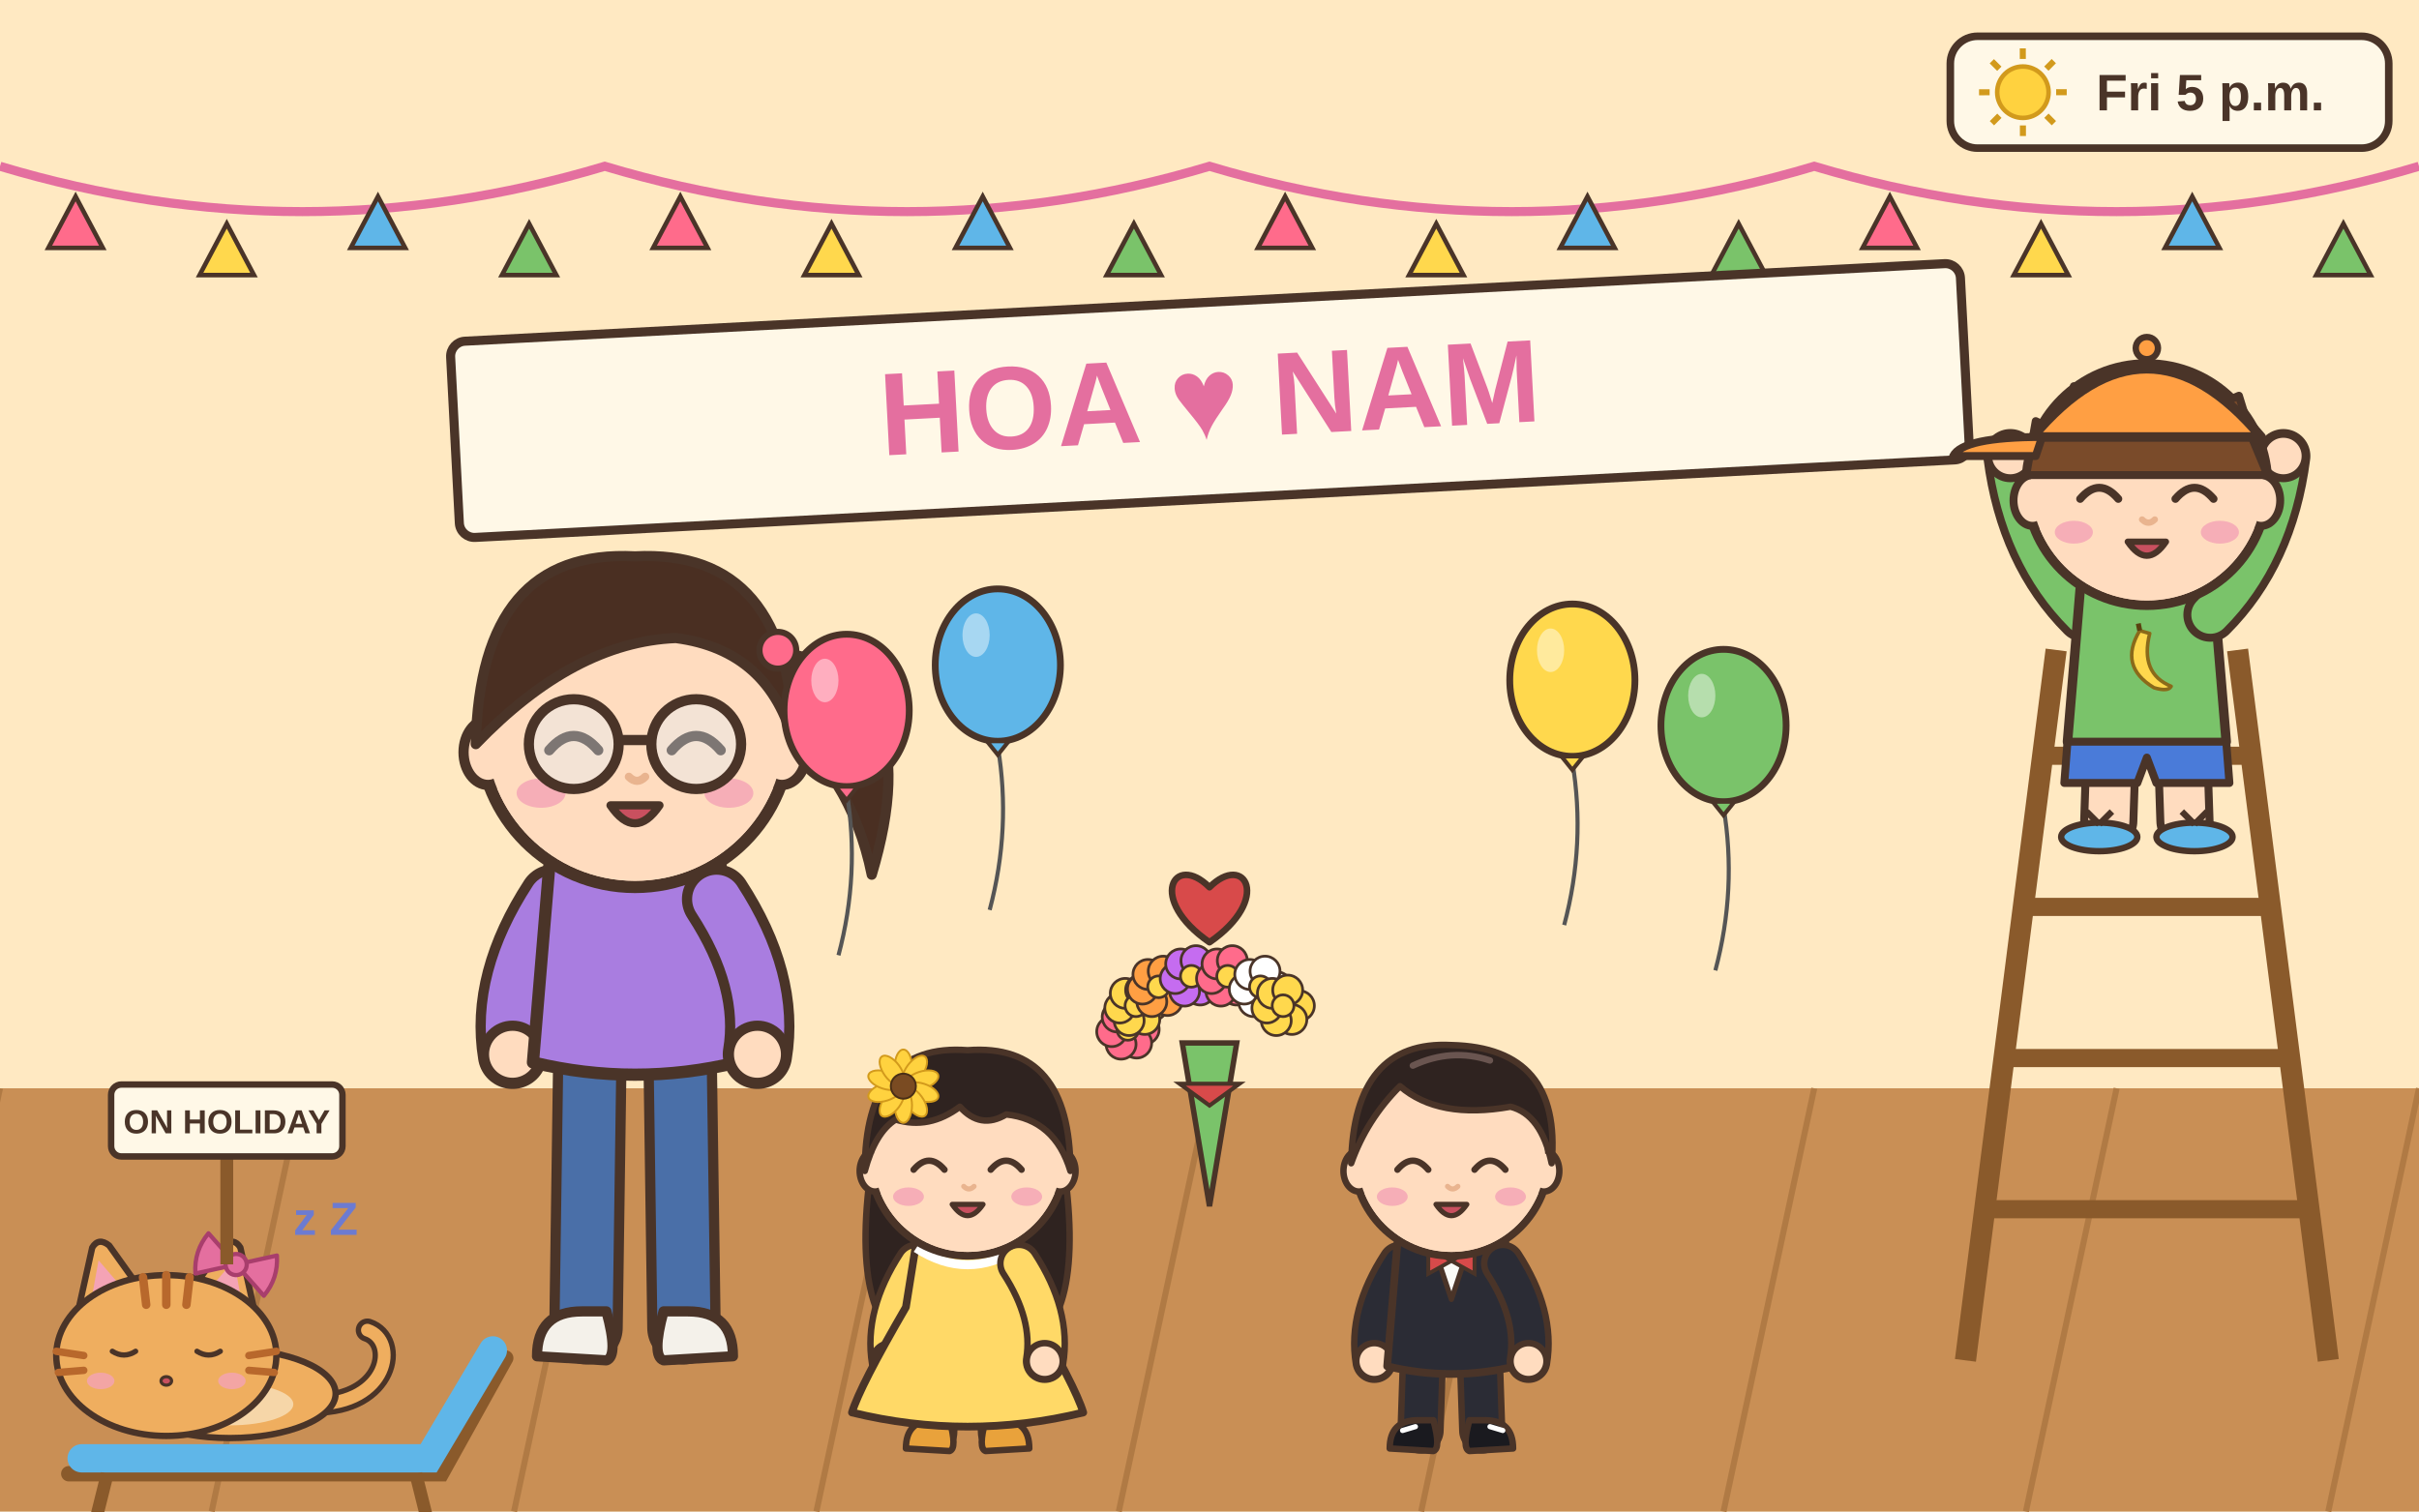
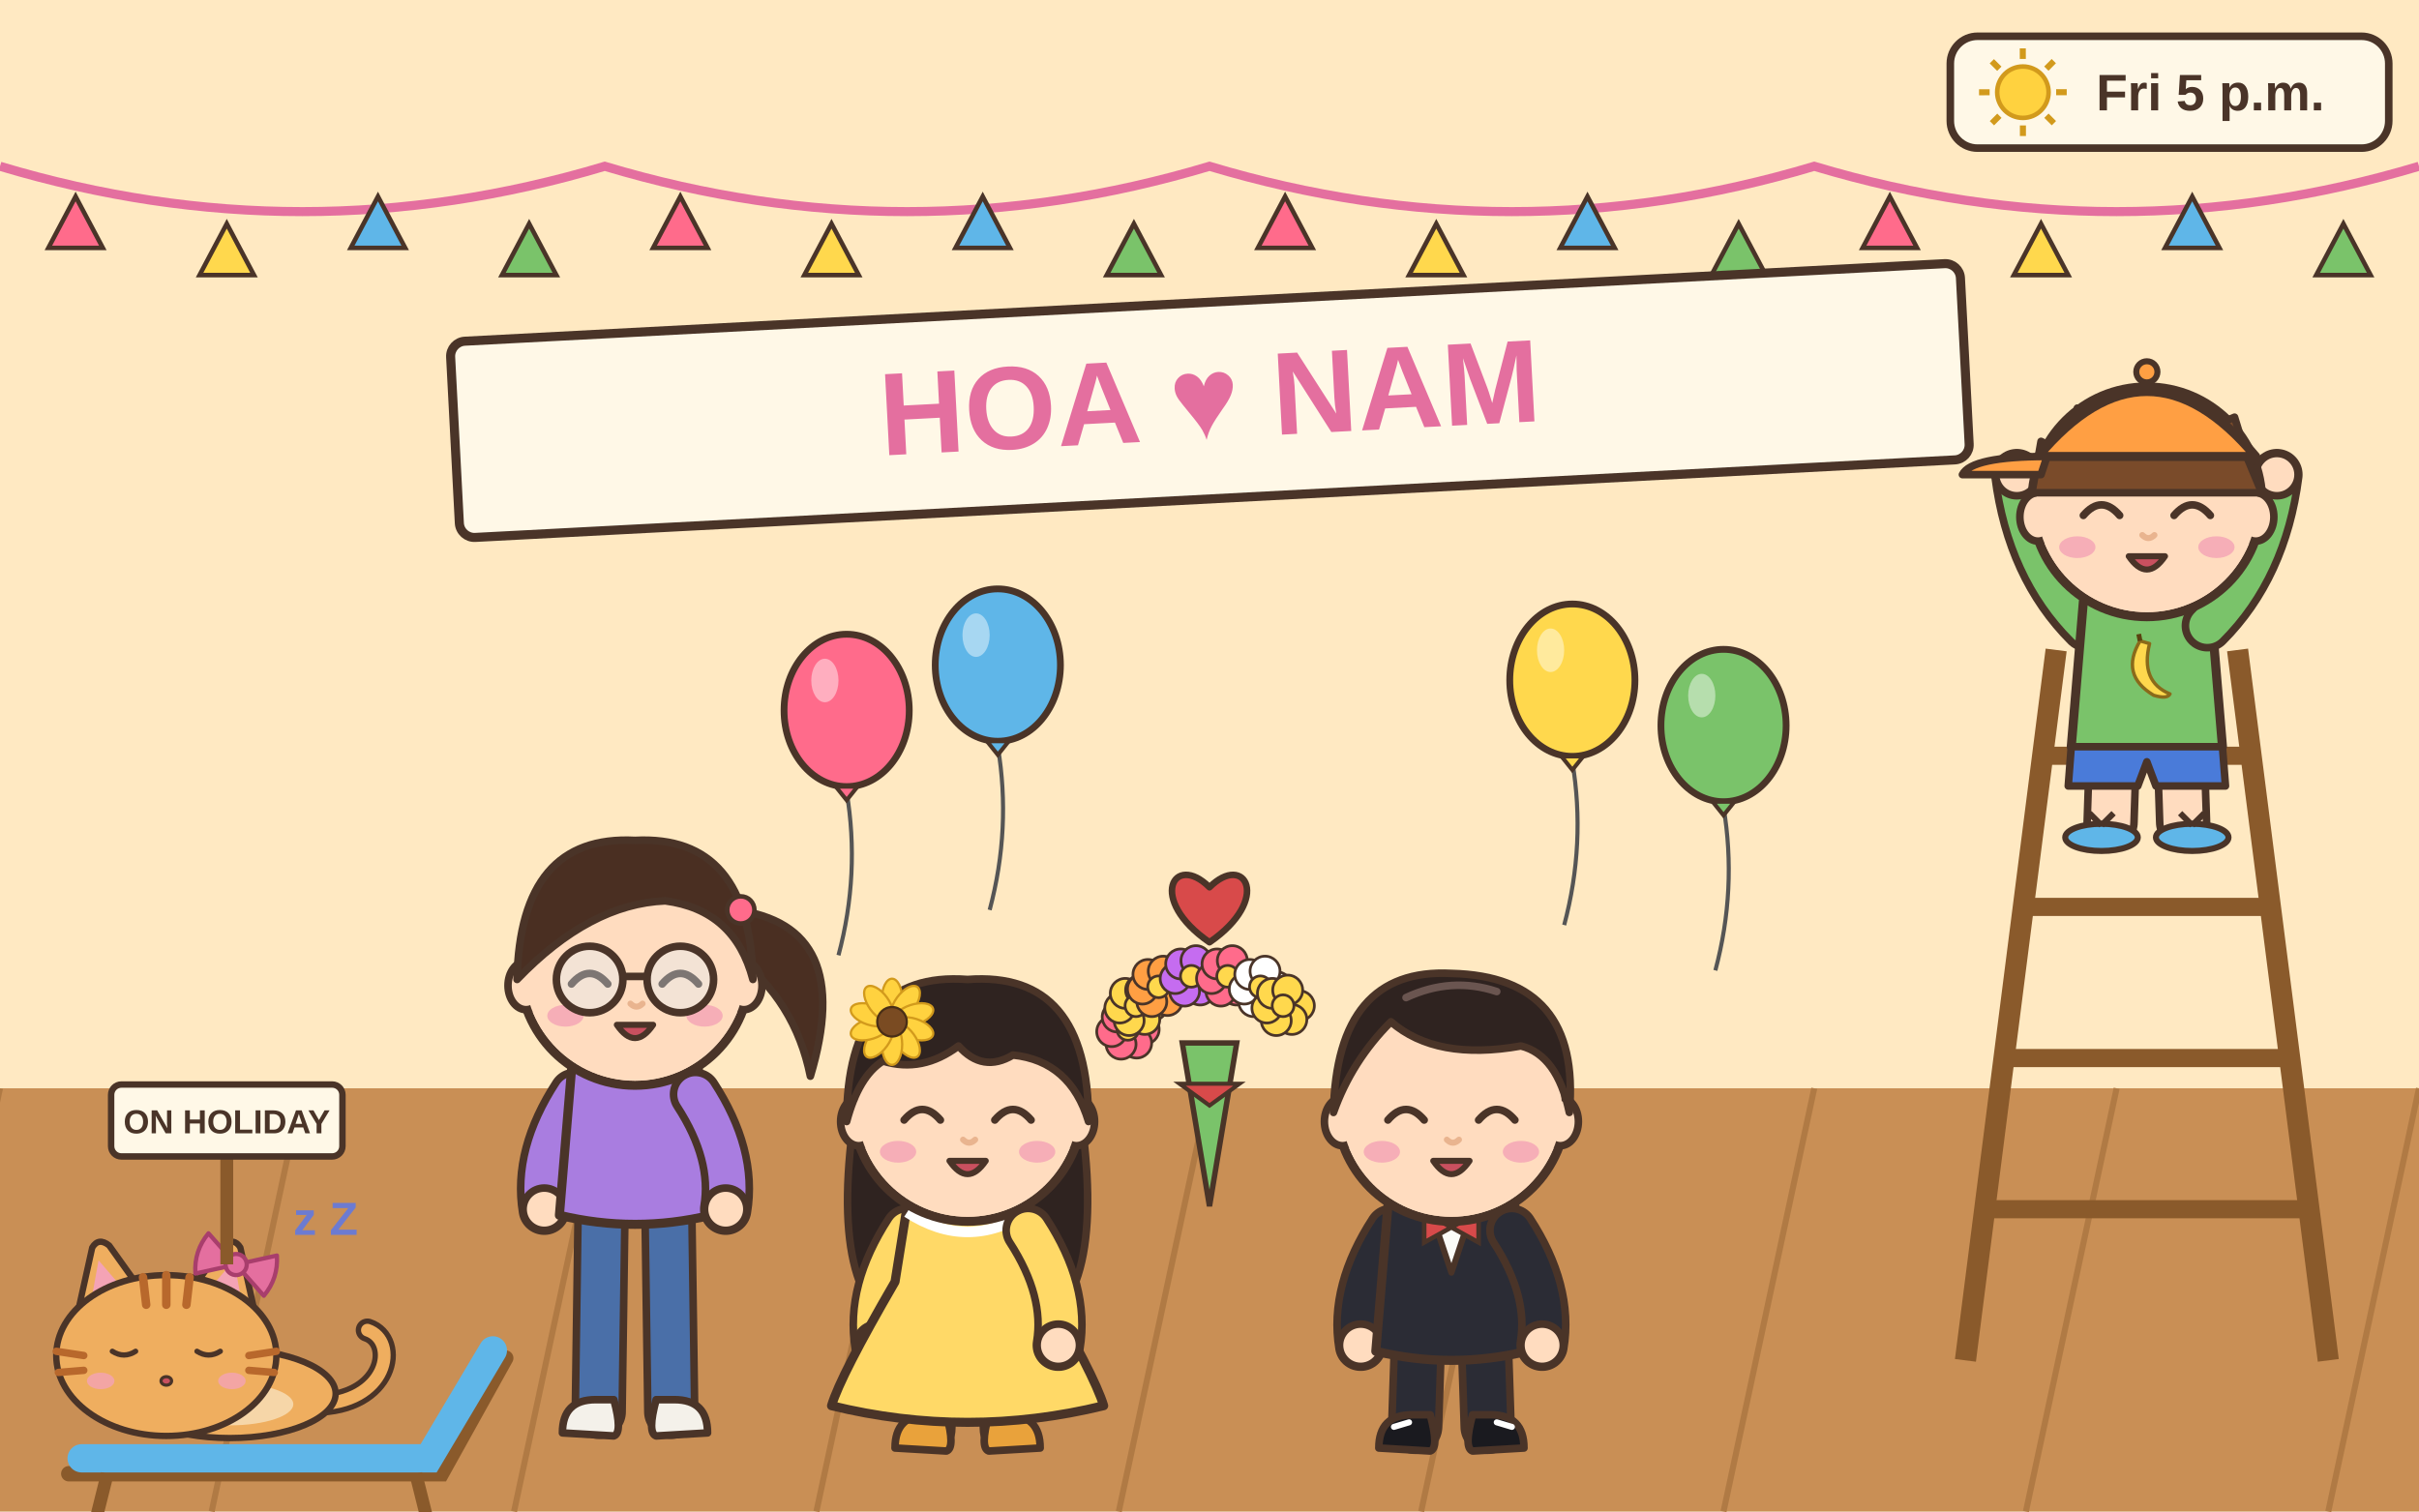
<svg xmlns="http://www.w3.org/2000/svg" viewBox="0 0 1600 1000" width="1600" height="1000">
  <style>.ch{animation:breathe 3.4s ease-in-out infinite;animation-delay:var(--d,0s);transform-box:fill-box;transform-origin:50% 100%}.m-happy,.m-love{animation-name:hop;animation-duration:2.8s}.m-shock{animation-name:shiver;animation-duration:2.4s}.m-angry{animation-name:puff;animation-duration:1.3s}.m-sad,.m-cry{animation-name:droop;animation-duration:4s}.m-sleep{animation-name:snore;animation-duration:3.8s}.m-sly,.m-sweat,.m-grumpy{animation-name:shifty;animation-duration:2.4s}@keyframes breathe{50%{transform:scale(1.015,.985)}}@keyframes hop{0%,58%,100%{transform:none}68%{transform:translateY(-16px) scale(.98,1.03)}78%{transform:scale(1.035,.965)}86%{transform:none}}@keyframes shiver{0%,30%,100%{transform:none}4%{transform:translateX(-7px) rotate(-1.5deg)}8%{transform:translateX(7px) rotate(1.5deg)}12%{transform:translateX(-6px)}16%{transform:translateX(6px)}20%{transform:translateX(-3px)}}@keyframes puff{50%{transform:scale(1.045,.965) translateY(2px)}}@keyframes droop{50%{transform:scale(1.01,.97) rotate(-1.2deg)}}@keyframes snore{50%{transform:scale(1.035,.965)}}@keyframes shifty{0%,100%{transform:rotate(-2deg)}50%{transform:rotate(2deg)}}.blink{animation:blink 4.6s infinite;animation-delay:var(--d,0s);transform-box:fill-box;transform-origin:50% 50%}@keyframes blink{0%,91%,100%{transform:none}94%{transform:scaleY(.1)}}.drip{animation:drip 1.8s ease-in infinite;animation-delay:var(--d,0s)}.drip+.drip{animation-delay:calc(var(--d,0s) - .9s)}@keyframes drip{0%{transform:translateY(-8px);opacity:0}25%{opacity:1}100%{transform:translateY(34px);opacity:0}}.zz{animation:zz 3s ease-in-out infinite}@keyframes zz{0%{transform:translate(0,14px);opacity:0}30%{opacity:1}100%{transform:translate(24px,-34px);opacity:0}}.twinkle{animation:tw 1.8s ease-in-out infinite;animation-delay:var(--d,0s);transform-box:fill-box;transform-origin:50% 50%}@keyframes tw{0%,100%{transform:scale(.7) rotate(0);opacity:.75}50%{transform:scale(1.18) rotate(45deg);opacity:1}}.sway{animation:sway 3.4s ease-in-out infinite;animation-delay:var(--d,0s);transform-box:fill-box;transform-origin:50% 100%}@keyframes sway{0%,100%{transform:rotate(-3deg) translateY(0)}50%{transform:rotate(3deg) translateY(-14px)}}.beat{animation:beat 1.3s ease-in-out infinite;animation-delay:var(--d,0s);transform-box:fill-box;transform-origin:50% 50%}@keyframes beat{0%,60%,100%{transform:scale(1)}12%{transform:scale(1.16)}24%{transform:scale(.96)}36%{transform:scale(1.08)}}.tail{animation:wag 1.7s ease-in-out infinite;transform-origin:60px -40px}@keyframes wag{50%{transform:rotate(10deg)}}.paw{animation:paw 1s ease-in-out infinite;transform-origin:56px -112px}@keyframes paw{50%{transform:rotate(-18deg)}}.float{animation:float 3.2s ease-in-out infinite;animation-delay:var(--d,0s)}@keyframes float{50%{transform:translateY(-18px)}}.ripple{animation:ripple 2.8s ease-in-out infinite;animation-delay:var(--d,0s)}@keyframes ripple{50%{transform:translateX(26px);opacity:.3}}.flutter{animation:flutter 2.4s ease-in-out infinite;animation-delay:var(--d,0s);transform-box:fill-box;transform-origin:50% 0}@keyframes flutter{50%{transform:rotate(9deg)}}.glow{animation:glow 2.6s ease-in-out infinite}@keyframes glow{50%{opacity:.35}}@media (prefers-reduced-motion:reduce){*{animation:none!important}}</style>
  <rect width="1600" height="1000" fill="#ffe9c2" />
  <rect y="720" width="1600" height="280" fill="#c98f55" />
  <path d="M0 720 L -60 1000" stroke="#b07a44" stroke-width="4" />
  <path d="M200 720 L 140 1000" stroke="#b07a44" stroke-width="4" />
  <path d="M400 720 L 340 1000" stroke="#b07a44" stroke-width="4" />
  <path d="M600 720 L 540 1000" stroke="#b07a44" stroke-width="4" />
  <path d="M800 720 L 740 1000" stroke="#b07a44" stroke-width="4" />
  <path d="M1000 720 L 940 1000" stroke="#b07a44" stroke-width="4" />
  <path d="M1200 720 L 1140 1000" stroke="#b07a44" stroke-width="4" />
  <path d="M1400 720 L 1340 1000" stroke="#b07a44" stroke-width="4" />
  <path d="M1600 720 L 1540 1000" stroke="#b07a44" stroke-width="4" />
  <path d="M0 110 Q 200 170 400 110 Q 600 170 800 110 Q 1000 170 1200 110 Q 1400 170 1600 110" fill="none" stroke="#e46f9f" stroke-width="6" />
  <path class="flutter" style="--d:0s" d="M50 130 l 18 34 l -36 0 z" fill="#ff6b8b" stroke="#4a3428" stroke-width="3" />
  <path class="flutter" style="--d:-0.4s" d="M150 148 l 18 34 l -36 0 z" fill="#ffd84d" stroke="#4a3428" stroke-width="3" />
  <path class="flutter" style="--d:-0.8s" d="M250 130 l 18 34 l -36 0 z" fill="#5fb6e8" stroke="#4a3428" stroke-width="3" />
  <path class="flutter" style="--d:-1.2s" d="M350 148 l 18 34 l -36 0 z" fill="#7ac36a" stroke="#4a3428" stroke-width="3" />
  <path class="flutter" style="--d:-1.6s" d="M450 130 l 18 34 l -36 0 z" fill="#ff6b8b" stroke="#4a3428" stroke-width="3" />
  <path class="flutter" style="--d:0s" d="M550 148 l 18 34 l -36 0 z" fill="#ffd84d" stroke="#4a3428" stroke-width="3" />
  <path class="flutter" style="--d:-0.4s" d="M650 130 l 18 34 l -36 0 z" fill="#5fb6e8" stroke="#4a3428" stroke-width="3" />
  <path class="flutter" style="--d:-0.8s" d="M750 148 l 18 34 l -36 0 z" fill="#7ac36a" stroke="#4a3428" stroke-width="3" />
  <path class="flutter" style="--d:-1.2s" d="M850 130 l 18 34 l -36 0 z" fill="#ff6b8b" stroke="#4a3428" stroke-width="3" />
  <path class="flutter" style="--d:-1.6s" d="M950 148 l 18 34 l -36 0 z" fill="#ffd84d" stroke="#4a3428" stroke-width="3" />
  <path class="flutter" style="--d:0s" d="M1050 130 l 18 34 l -36 0 z" fill="#5fb6e8" stroke="#4a3428" stroke-width="3" />
  <path class="flutter" style="--d:-0.4s" d="M1150 148 l 18 34 l -36 0 z" fill="#7ac36a" stroke="#4a3428" stroke-width="3" />
  <path class="flutter" style="--d:-0.8s" d="M1250 130 l 18 34 l -36 0 z" fill="#ff6b8b" stroke="#4a3428" stroke-width="3" />
  <path class="flutter" style="--d:-1.2s" d="M1350 148 l 18 34 l -36 0 z" fill="#ffd84d" stroke="#4a3428" stroke-width="3" />
  <path class="flutter" style="--d:-1.6s" d="M1450 130 l 18 34 l -36 0 z" fill="#5fb6e8" stroke="#4a3428" stroke-width="3" />
  <path class="flutter" style="--d:0s" d="M1550 148 l 18 34 l -36 0 z" fill="#7ac36a" stroke="#4a3428" stroke-width="3" />
  <g transform="rotate(-3 800 260)">
    <rect x="300" y="200" width="1000" height="130" rx="10" fill="#fff8e7" stroke="#4a3428" stroke-width="6" />
    <text x="800" y="290" text-anchor="middle" font-size="78" font-weight="900" fill="#e46f9f" font-family="'Baloo 2', 'Trebuchet MS', Arial">HOA ♥ NAM</text>
  </g>
-   <g transform="translate(420 900) scale(1.35 1.35)">
-     <g class="ch ch-linh m-happy" style="--d:-2.74s">
+   <g transform="translate(420 950) scale(1 1)">
+     <g class="ch ch-linh m-happy" style="--d:-2.89s">
      <path d="M66 -348 Q 146 -338 116 -238 Q 106 -288 66 -318 Z" fill="#4a2f22" stroke="#4a3428" stroke-width="5" stroke-linejoin="round" />
      <path d="M-22 -156 L -24 -16" fill="none" stroke="#4a3428" stroke-width="36" stroke-linecap="round" stroke-linejoin="round" />
      <path d="M-22 -156 L -24 -16" fill="none" stroke="#4a6fa8" stroke-width="26" stroke-linecap="round" stroke-linejoin="round" />
      <path d="M22 -156 L 24 -16" fill="none" stroke="#4a3428" stroke-width="36" stroke-linecap="round" stroke-linejoin="round" />
      <path d="M22 -156 L 24 -16" fill="none" stroke="#4a6fa8" stroke-width="26" stroke-linecap="round" stroke-linejoin="round" />
      <path d="M-48 -2 Q -48 -24 -26 -24 L -14 -24 Q -8 -2 -14 0 Z" fill="#f4f1ea" stroke="#4a3428" stroke-width="5" stroke-linejoin="round" />
      <path d="M48 -2 Q 48 -24 26 -24 L 14 -24 Q 8 -2 14 0 Z" fill="#f4f1ea" stroke="#4a3428" stroke-width="5" stroke-linejoin="round" />
      <path d="M-40 -226 Q -66 -186 -60 -150" fill="none" stroke="#4a3428" stroke-width="34" stroke-linecap="round" stroke-linejoin="round" />
      <path d="M-40 -226 Q -66 -186 -60 -150" fill="none" stroke="#a97de0" stroke-width="24" stroke-linecap="round" stroke-linejoin="round" />
      <circle cx="-60" cy="-150" r="14" fill="#ffdcbf" stroke="#4a3428" stroke-width="5" />
      <path d="M-42 -242 Q 0 -254 42 -242 L 50 -146 Q 0 -134 -50 -146 Z" fill="#a97de0" stroke="#4a3428" stroke-width="6" stroke-linejoin="round" />
      <path d="M40 -226 Q 66 -186 60 -150" fill="none" stroke="#4a3428" stroke-width="34" stroke-linecap="round" stroke-linejoin="round" />
      <path d="M40 -226 Q 66 -186 60 -150" fill="none" stroke="#a97de0" stroke-width="24" stroke-linecap="round" stroke-linejoin="round" />
      <circle cx="60" cy="-150" r="14" fill="#ffdcbf" stroke="#4a3428" stroke-width="5" />
      <circle cx="0" cy="-308" r="76" fill="#ffdcbf" stroke="#4a3428" stroke-width="6" />
      <ellipse cx="-72" cy="-298" rx="12" ry="16" fill="#ffdcbf" stroke="#4a3428" stroke-width="5" />
      <ellipse cx="72" cy="-298" rx="12" ry="16" fill="#ffdcbf" stroke="#4a3428" stroke-width="5" />
      <circle cx="0" cy="-308" r="73" fill="#ffdcbf" />
      <path d="M-42 -299 Q -30 -313 -18 -299" fill="none" stroke="#4a3428" stroke-width="5" stroke-linecap="round" />
      <path d="M18 -299 Q 30 -313 42 -299" fill="none" stroke="#4a3428" stroke-width="5" stroke-linecap="round" />
      <path d="M-12 -272 Q 0 -254.4 12 -272 Z" fill="#c9505f" stroke="#4a3428" stroke-width="4" stroke-linejoin="round" />
      <ellipse cx="-46" cy="-278" rx="12" ry="7.2" fill="#f4a3b5" opacity=".8" />
      <ellipse cx="46" cy="-278" rx="12" ry="7.2" fill="#f4a3b5" opacity=".8" />
      <path d="M-3 -286 q 4 4 8 0" fill="none" stroke="#e9b48f" stroke-width="4" stroke-linecap="round" />
      <path d="M-78 -302 Q -76 -398 0 -394 Q 76 -398 78 -302 Q 66 -348 20 -354 Q -30 -352 -78 -302 Z" fill="#4a2f22" stroke="#4a3428" stroke-width="5" stroke-linejoin="round" />
      <circle cx="70" cy="-348" r="9" fill="#ff6b8b" stroke="#4a3428" stroke-width="3" />
      <g fill="rgba(220,240,255,.35)" stroke="#4a3428" stroke-width="5">
        <circle cx="-30" cy="-302" r="22" />
        <circle cx="30" cy="-302" r="22" />
      </g>
      <path d="M-8 -304 L 8 -304" stroke="#4a3428" stroke-width="5" />
    </g>
  </g>
  <path d="M1360 430 L 1300 900 M1480 430 L 1540 900" stroke="#8a5a2b" stroke-width="14" />
  <path d="M1350.9 500 L 1489.1 500" stroke="#8a5a2b" stroke-width="12" />
  <path d="M1337.9 600 L 1502.1 600" stroke="#8a5a2b" stroke-width="12" />
  <path d="M1324.9 700 L 1515.1 700" stroke="#8a5a2b" stroke-width="12" />
  <path d="M1311.9 800 L 1528.1 800" stroke="#8a5a2b" stroke-width="12" />
-   <g transform="translate(1420 560) scale(1.05 1.05)">
+   <g transform="translate(1420 560) scale(1 1)">
    <g class="ch ch-long m-happy" style="--d:-0.02s">
      <path d="M-22 -76 L -24 -16" fill="none" stroke="#4a3428" stroke-width="36" stroke-linecap="round" stroke-linejoin="round" />
      <path d="M-22 -76 L -24 -16" fill="none" stroke="#ffdcbf" stroke-width="26" stroke-linecap="round" stroke-linejoin="round" />
      <path d="M22 -76 L 24 -16" fill="none" stroke="#4a3428" stroke-width="36" stroke-linecap="round" stroke-linejoin="round" />
      <path d="M22 -76 L 24 -16" fill="none" stroke="#ffdcbf" stroke-width="26" stroke-linecap="round" stroke-linejoin="round" />
      <ellipse cx="-30" cy="-6" rx="24" ry="9" fill="#5fb6e8" stroke="#4a3428" stroke-width="4" />
      <ellipse cx="30" cy="-6" rx="24" ry="9" fill="#5fb6e8" stroke="#4a3428" stroke-width="4" />
      <path d="M-30 -14 l -8 -8 M-30 -14 l 8 -8 M30 -14 l -8 -8 M30 -14 l 8 -8" stroke="#4a3428" stroke-width="4" />
      <path d="M-40 -146 Q -78 -184 -86 -246" fill="none" stroke="#4a3428" stroke-width="34" stroke-linecap="round" stroke-linejoin="round" />
      <path d="M-40 -146 Q -78 -184 -86 -246" fill="none" stroke="#7ac36a" stroke-width="24" stroke-linecap="round" stroke-linejoin="round" />
      <circle cx="-86" cy="-246" r="14" fill="#ffdcbf" stroke="#4a3428" stroke-width="5" />
      <path d="M-42 -162 Q 0 -174 42 -162 L 50 -66 Q 0 -54 -50 -66 Z" fill="#7ac36a" stroke="#4a3428" stroke-width="6" stroke-linejoin="round" />
      <path d="M-50 -66 L -52 -40 L -6 -40 L 0 -56 L 6 -40 L 52 -40 L 50 -66 Z" fill="#4a7bd9" stroke="#4a3428" stroke-width="5" stroke-linejoin="round" />
      <g transform="translate(0 -118) scale(0.45)">
        <path d="M-10 -40 Q -40 10 10 40 Q 30 46 34 38 Q -10 20 4 -36 Z" fill="#ffd84d" stroke="#8a6a1a" stroke-width="5" stroke-linejoin="round" />
        <path d="M-10 -40 l -2 -10" stroke="#5a4210" stroke-width="7" />
      </g>
      <path d="M40 -146 Q 78 -184 86 -246" fill="none" stroke="#4a3428" stroke-width="34" stroke-linecap="round" stroke-linejoin="round" />
      <path d="M40 -146 Q 78 -184 86 -246" fill="none" stroke="#7ac36a" stroke-width="24" stroke-linecap="round" stroke-linejoin="round" />
      <circle cx="86" cy="-246" r="14" fill="#ffdcbf" stroke="#4a3428" stroke-width="5" />
      <circle cx="0" cy="-228" r="76" fill="#ffdcbf" stroke="#4a3428" stroke-width="6" />
      <ellipse cx="-72" cy="-218" rx="12" ry="16" fill="#ffdcbf" stroke="#4a3428" stroke-width="5" />
      <ellipse cx="72" cy="-218" rx="12" ry="16" fill="#ffdcbf" stroke="#4a3428" stroke-width="5" />
      <circle cx="0" cy="-228" r="73" fill="#ffdcbf" />
      <path d="M-42 -219 Q -30 -233 -18 -219" fill="none" stroke="#4a3428" stroke-width="5" stroke-linecap="round" />
      <path d="M18 -219 Q 30 -233 42 -219" fill="none" stroke="#4a3428" stroke-width="5" stroke-linecap="round" />
      <path d="M-12 -192 Q 0 -174.4 12 -192 Z" fill="#c9505f" stroke="#4a3428" stroke-width="4" stroke-linejoin="round" />
      <ellipse cx="-46" cy="-198" rx="12" ry="7.2" fill="#f4a3b5" opacity=".8" />
      <ellipse cx="46" cy="-198" rx="12" ry="7.2" fill="#f4a3b5" opacity=".8" />
      <path d="M-3 -206 q 4 4 8 0" fill="none" stroke="#e9b48f" stroke-width="4" stroke-linecap="round" />
      <path d="M-76 -234 L -70 -268 L -50 -258 L -46 -290 L -10 -272 L 10 -298 L 30 -272 L 58 -284 L 66 -258 L 76 -234 Z" fill="#7a4b2a" stroke="#4a3428" stroke-width="5" stroke-linejoin="round" />
      <path d="M-72 -258 Q 0 -344 72 -258 Z" fill="#ff9f43" stroke="#4a3428" stroke-width="6" stroke-linejoin="round" />
      <path d="M-66 -258 Q -116 -258 -122 -246 L -70 -246 Z" fill="#ff9f43" stroke="#4a3428" stroke-width="5" stroke-linejoin="round" />
      <circle cx="0" cy="-314" r="7" fill="#ff9f43" stroke="#4a3428" stroke-width="4" />
    </g>
  </g>
  <g transform="translate(560 470) scale(0.9)">
    <g class="sway" style="--d:-2.76s">
      <path d="M0 60 Q 10 120 -6 180" stroke="#555" stroke-width="3" fill="none" />
      <ellipse cx="0" cy="0" rx="46" ry="56" fill="#ff6b8b" stroke="#4a3428" stroke-width="5" />
      <ellipse cx="-16" cy="-22" rx="10" ry="16" fill="#fff" opacity=".45" />
      <path d="M-8 56 L 8 56 L 0 66Z" fill="#ff6b8b" stroke="#4a3428" stroke-width="3" />
    </g>
  </g>
  <g transform="translate(660 440) scale(0.9)">
    <g class="sway" style="--d:-0.46s">
      <path d="M0 60 Q 10 120 -6 180" stroke="#555" stroke-width="3" fill="none" />
      <ellipse cx="0" cy="0" rx="46" ry="56" fill="#5fb6e8" stroke="#4a3428" stroke-width="5" />
      <ellipse cx="-16" cy="-22" rx="10" ry="16" fill="#fff" opacity=".45" />
      <path d="M-8 56 L 8 56 L 0 66Z" fill="#5fb6e8" stroke="#4a3428" stroke-width="3" />
    </g>
  </g>
  <g transform="translate(1040 450) scale(0.9)">
    <g class="sway" style="--d:-1.24s">
      <path d="M0 60 Q 10 120 -6 180" stroke="#555" stroke-width="3" fill="none" />
      <ellipse cx="0" cy="0" rx="46" ry="56" fill="#ffd84d" stroke="#4a3428" stroke-width="5" />
      <ellipse cx="-16" cy="-22" rx="10" ry="16" fill="#fff" opacity=".45" />
      <path d="M-8 56 L 8 56 L 0 66Z" fill="#ffd84d" stroke="#4a3428" stroke-width="3" />
    </g>
  </g>
  <g transform="translate(1140 480) scale(0.9)">
    <g class="sway" style="--d:-2.34s">
      <path d="M0 60 Q 10 120 -6 180" stroke="#555" stroke-width="3" fill="none" />
      <ellipse cx="0" cy="0" rx="46" ry="56" fill="#7ac36a" stroke="#4a3428" stroke-width="5" />
      <ellipse cx="-16" cy="-22" rx="10" ry="16" fill="#fff" opacity=".45" />
      <path d="M-8 56 L 8 56 L 0 66Z" fill="#7ac36a" stroke="#4a3428" stroke-width="3" />
    </g>
  </g>
  <g transform="translate(800 690) scale(0.9)">
    <path d="M-20 0 L 0 120 L 20 0 Z" fill="#7ac36a" stroke="#4a3428" stroke-width="4" />
    <g transform="translate(-60 -10)">
      <circle cx="12" cy="0" r="11" fill="#ff6b8b" stroke="#4a3428" stroke-width="2" />
      <circle cx="6.484" cy="10.098" r="11" fill="#ff6b8b" stroke="#4a3428" stroke-width="2" />
      <circle cx="-4.994" cy="10.912" r="11" fill="#ff6b8b" stroke="#4a3428" stroke-width="2" />
      <circle cx="-11.88" cy="1.693" r="11" fill="#ff6b8b" stroke="#4a3428" stroke-width="2" />
      <circle cx="-7.844" cy="-9.082" r="11" fill="#ff6b8b" stroke="#4a3428" stroke-width="2" />
      <circle cx="3.404" cy="-11.507" r="11" fill="#ff6b8b" stroke="#4a3428" stroke-width="2" />
      <circle r="8" fill="#ffd84d" stroke="#4a3428" stroke-width="2" />
    </g>
    <g transform="translate(-54.05813 -27.35535)">
      <circle cx="12" cy="0" r="11" fill="#ffd84d" stroke="#4a3428" stroke-width="2" />
      <circle cx="6.484" cy="10.098" r="11" fill="#ffd84d" stroke="#4a3428" stroke-width="2" />
      <circle cx="-4.994" cy="10.912" r="11" fill="#ffd84d" stroke="#4a3428" stroke-width="2" />
      <circle cx="-11.88" cy="1.693" r="11" fill="#ffd84d" stroke="#4a3428" stroke-width="2" />
      <circle cx="-7.844" cy="-9.082" r="11" fill="#ffd84d" stroke="#4a3428" stroke-width="2" />
      <circle cx="3.404" cy="-11.507" r="11" fill="#ffd84d" stroke="#4a3428" stroke-width="2" />
      <circle r="8" fill="#ffd84d" stroke="#4a3428" stroke-width="2" />
    </g>
    <g transform="translate(-37.40939 -41.27326)">
      <circle cx="12" cy="0" r="11" fill="#ff9f43" stroke="#4a3428" stroke-width="2" />
      <circle cx="6.484" cy="10.098" r="11" fill="#ff9f43" stroke="#4a3428" stroke-width="2" />
      <circle cx="-4.994" cy="10.912" r="11" fill="#ff9f43" stroke="#4a3428" stroke-width="2" />
      <circle cx="-11.88" cy="1.693" r="11" fill="#ff9f43" stroke="#4a3428" stroke-width="2" />
      <circle cx="-7.844" cy="-9.082" r="11" fill="#ff9f43" stroke="#4a3428" stroke-width="2" />
      <circle cx="3.404" cy="-11.507" r="11" fill="#ff9f43" stroke="#4a3428" stroke-width="2" />
      <circle r="8" fill="#ffd84d" stroke="#4a3428" stroke-width="2" />
    </g>
    <g transform="translate(-13.35126 -48.99712)">
      <circle cx="12" cy="0" r="11" fill="#c56cf0" stroke="#4a3428" stroke-width="2" />
      <circle cx="6.484" cy="10.098" r="11" fill="#c56cf0" stroke="#4a3428" stroke-width="2" />
      <circle cx="-4.994" cy="10.912" r="11" fill="#c56cf0" stroke="#4a3428" stroke-width="2" />
      <circle cx="-11.88" cy="1.693" r="11" fill="#c56cf0" stroke="#4a3428" stroke-width="2" />
      <circle cx="-7.844" cy="-9.082" r="11" fill="#c56cf0" stroke="#4a3428" stroke-width="2" />
      <circle cx="3.404" cy="-11.507" r="11" fill="#c56cf0" stroke="#4a3428" stroke-width="2" />
      <circle r="8" fill="#ffd84d" stroke="#4a3428" stroke-width="2" />
    </g>
    <g transform="translate(13.35126 -48.99712)">
      <circle cx="12" cy="0" r="11" fill="#ff6b8b" stroke="#4a3428" stroke-width="2" />
      <circle cx="6.484" cy="10.098" r="11" fill="#ff6b8b" stroke="#4a3428" stroke-width="2" />
      <circle cx="-4.994" cy="10.912" r="11" fill="#ff6b8b" stroke="#4a3428" stroke-width="2" />
      <circle cx="-11.88" cy="1.693" r="11" fill="#ff6b8b" stroke="#4a3428" stroke-width="2" />
      <circle cx="-7.844" cy="-9.082" r="11" fill="#ff6b8b" stroke="#4a3428" stroke-width="2" />
      <circle cx="3.404" cy="-11.507" r="11" fill="#ff6b8b" stroke="#4a3428" stroke-width="2" />
      <circle r="8" fill="#ffd84d" stroke="#4a3428" stroke-width="2" />
    </g>
    <g transform="translate(37.40939 -41.27326)">
      <circle cx="12" cy="0" r="11" fill="#ffffff" stroke="#4a3428" stroke-width="2" />
      <circle cx="6.484" cy="10.098" r="11" fill="#ffffff" stroke="#4a3428" stroke-width="2" />
      <circle cx="-4.994" cy="10.912" r="11" fill="#ffffff" stroke="#4a3428" stroke-width="2" />
      <circle cx="-11.88" cy="1.693" r="11" fill="#ffffff" stroke="#4a3428" stroke-width="2" />
      <circle cx="-7.844" cy="-9.082" r="11" fill="#ffffff" stroke="#4a3428" stroke-width="2" />
      <circle cx="3.404" cy="-11.507" r="11" fill="#ffffff" stroke="#4a3428" stroke-width="2" />
      <circle r="8" fill="#ffd84d" stroke="#4a3428" stroke-width="2" />
    </g>
    <g transform="translate(54.05813 -27.35535)">
      <circle cx="12" cy="0" r="11" fill="#ffd84d" stroke="#4a3428" stroke-width="2" />
      <circle cx="6.484" cy="10.098" r="11" fill="#ffd84d" stroke="#4a3428" stroke-width="2" />
      <circle cx="-4.994" cy="10.912" r="11" fill="#ffd84d" stroke="#4a3428" stroke-width="2" />
      <circle cx="-11.88" cy="1.693" r="11" fill="#ffd84d" stroke="#4a3428" stroke-width="2" />
      <circle cx="-7.844" cy="-9.082" r="11" fill="#ffd84d" stroke="#4a3428" stroke-width="2" />
      <circle cx="3.404" cy="-11.507" r="11" fill="#ffd84d" stroke="#4a3428" stroke-width="2" />
      <circle r="8" fill="#ffd84d" stroke="#4a3428" stroke-width="2" />
    </g>
    <path d="M-22 30 L 22 30 L 0 46 Z" fill="#d84a4a" stroke="#4a3428" stroke-width="3" />
  </g>
-   <g transform="translate(640 960) scale(0.85 0.85)">
+   <g transform="translate(640 960) scale(1 1)">
    <g class="ch ch-hoa m-happy" style="--d:-1.56s">
      <path d="M-74 -228 Q -94 -98 -40 -78 L 40 -78 Q 94 -98 74 -228 Z" fill="#2f2320" stroke="#4a3428" stroke-width="5" />
      <path d="M-20 -60 L -22 -14" fill="none" stroke="#4a3428" stroke-width="28" stroke-linecap="round" stroke-linejoin="round" />
      <path d="M-20 -60 L -22 -14" fill="none" stroke="#ffdcbf" stroke-width="18" stroke-linecap="round" stroke-linejoin="round" />
      <path d="M20 -60 L 22 -14" fill="none" stroke="#4a3428" stroke-width="28" stroke-linecap="round" stroke-linejoin="round" />
      <path d="M20 -60 L 22 -14" fill="none" stroke="#ffdcbf" stroke-width="18" stroke-linecap="round" stroke-linejoin="round" />
      <path d="M-48 -2 Q -48 -24 -26 -24 L -14 -24 Q -8 -2 -14 0 Z" fill="#e9a23b" stroke="#4a3428" stroke-width="5" stroke-linejoin="round" />
      <path d="M48 -2 Q 48 -24 26 -24 L 14 -24 Q 8 -2 14 0 Z" fill="#e9a23b" stroke="#4a3428" stroke-width="5" stroke-linejoin="round" />
      <path d="M-40 -146 Q -66 -106 -60 -70" fill="none" stroke="#4a3428" stroke-width="34" stroke-linecap="round" stroke-linejoin="round" />
      <path d="M-40 -146 Q -66 -106 -60 -70" fill="none" stroke="#ffd967" stroke-width="24" stroke-linecap="round" stroke-linejoin="round" />
      <circle cx="-60" cy="-70" r="14" fill="#ffdcbf" stroke="#4a3428" stroke-width="5" />
      <path d="M-40 -162 Q 0 -174 40 -162 L 48 -112 Q 84 -50 90 -30 Q 0 -8 -90 -30 Q -84 -50 -48 -112 Z" fill="#ffd967" stroke="#4a3428" stroke-width="6" stroke-linejoin="round" />
      <path d="M-40 -158 Q 0 -132 40 -158" fill="none" stroke="#fff" stroke-width="7" />
      <path d="M40 -146 Q 66 -106 60 -70" fill="none" stroke="#4a3428" stroke-width="34" stroke-linecap="round" stroke-linejoin="round" />
      <path d="M40 -146 Q 66 -106 60 -70" fill="none" stroke="#ffd967" stroke-width="24" stroke-linecap="round" stroke-linejoin="round" />
      <circle cx="60" cy="-70" r="14" fill="#ffdcbf" stroke="#4a3428" stroke-width="5" />
      <circle cx="0" cy="-228" r="76" fill="#ffdcbf" stroke="#4a3428" stroke-width="6" />
      <ellipse cx="-72" cy="-218" rx="12" ry="16" fill="#ffdcbf" stroke="#4a3428" stroke-width="5" />
      <ellipse cx="72" cy="-218" rx="12" ry="16" fill="#ffdcbf" stroke="#4a3428" stroke-width="5" />
      <circle cx="0" cy="-228" r="73" fill="#ffdcbf" />
      <path d="M-42 -219 Q -30 -233 -18 -219" fill="none" stroke="#4a3428" stroke-width="5" stroke-linecap="round" />
      <path d="M18 -219 Q 30 -233 42 -219" fill="none" stroke="#4a3428" stroke-width="5" stroke-linecap="round" />
      <path d="M-12 -192 Q 0 -174.4 12 -192 Z" fill="#c9505f" stroke="#4a3428" stroke-width="4" stroke-linejoin="round" />
      <ellipse cx="-46" cy="-198" rx="12" ry="7.2" fill="#f4a3b5" opacity=".8" />
      <ellipse cx="46" cy="-198" rx="12" ry="7.2" fill="#f4a3b5" opacity=".8" />
      <path d="M-3 -206 q 4 4 8 0" fill="none" stroke="#e9b48f" stroke-width="4" stroke-linecap="round" />
      <path d="M-80 -218 Q -80 -318 0 -312 Q 80 -318 80 -218 Q 68 -258 30 -262 Q 10 -250 -6 -268 Q -30 -250 -56 -258 Q -72 -248 -80 -218 Z" fill="#2f2320" stroke="#4a3428" stroke-width="5" stroke-linejoin="round" />
      <g transform="translate(-50 -284) scale(0.75)">
        <ellipse cx="0" cy="-20" rx="9" ry="18" fill="#ffd23f" stroke="#d29a1c" stroke-width="2" transform="rotate(0)" />
        <ellipse cx="0" cy="-20" rx="9" ry="18" fill="#ffd23f" stroke="#d29a1c" stroke-width="2" transform="rotate(36)" />
        <ellipse cx="0" cy="-20" rx="9" ry="18" fill="#ffd23f" stroke="#d29a1c" stroke-width="2" transform="rotate(72)" />
        <ellipse cx="0" cy="-20" rx="9" ry="18" fill="#ffd23f" stroke="#d29a1c" stroke-width="2" transform="rotate(108)" />
        <ellipse cx="0" cy="-20" rx="9" ry="18" fill="#ffd23f" stroke="#d29a1c" stroke-width="2" transform="rotate(144)" />
        <ellipse cx="0" cy="-20" rx="9" ry="18" fill="#ffd23f" stroke="#d29a1c" stroke-width="2" transform="rotate(180)" />
        <ellipse cx="0" cy="-20" rx="9" ry="18" fill="#ffd23f" stroke="#d29a1c" stroke-width="2" transform="rotate(216)" />
        <ellipse cx="0" cy="-20" rx="9" ry="18" fill="#ffd23f" stroke="#d29a1c" stroke-width="2" transform="rotate(252)" />
        <ellipse cx="0" cy="-20" rx="9" ry="18" fill="#ffd23f" stroke="#d29a1c" stroke-width="2" transform="rotate(288)" />
        <ellipse cx="0" cy="-20" rx="9" ry="18" fill="#ffd23f" stroke="#d29a1c" stroke-width="2" transform="rotate(324)" />
        <circle r="13" fill="#7a4b22" stroke="#4a2f16" stroke-width="2" />
      </g>
    </g>
  </g>
-   <g transform="translate(960 960) scale(0.85 0.85)">
+   <g transform="translate(960 960) scale(1 1)">
    <g class="ch ch-nam m-happy" style="--d:-0.9s">
      <path d="M-22 -76 L -24 -16" fill="none" stroke="#4a3428" stroke-width="36" stroke-linecap="round" stroke-linejoin="round" />
      <path d="M-22 -76 L -24 -16" fill="none" stroke="#2b2c35" stroke-width="26" stroke-linecap="round" stroke-linejoin="round" />
      <path d="M22 -76 L 24 -16" fill="none" stroke="#4a3428" stroke-width="36" stroke-linecap="round" stroke-linejoin="round" />
      <path d="M22 -76 L 24 -16" fill="none" stroke="#2b2c35" stroke-width="26" stroke-linecap="round" stroke-linejoin="round" />
      <path d="M-48 -2 Q -48 -24 -26 -24 L -14 -24 Q -8 -2 -14 0 Z" fill="#1a1a1f" stroke="#4a3428" stroke-width="5" stroke-linejoin="round" />
      <path d="M48 -2 Q 48 -24 26 -24 L 14 -24 Q 8 -2 14 0 Z" fill="#1a1a1f" stroke="#4a3428" stroke-width="5" stroke-linejoin="round" />
      <path d="M-38 -16 l 10 -3 M30 -19 l 10 3" stroke="#fff" stroke-width="4" stroke-linecap="round" />
      <path d="M-40 -146 Q -66 -106 -60 -70" fill="none" stroke="#4a3428" stroke-width="34" stroke-linecap="round" stroke-linejoin="round" />
      <path d="M-40 -146 Q -66 -106 -60 -70" fill="none" stroke="#2b2c35" stroke-width="24" stroke-linecap="round" stroke-linejoin="round" />
      <circle cx="-60" cy="-70" r="14" fill="#ffdcbf" stroke="#4a3428" stroke-width="5" />
      <path d="M-42 -162 Q 0 -174 42 -162 L 50 -66 Q 0 -54 -50 -66 Z" fill="#2b2c35" stroke="#4a3428" stroke-width="6" stroke-linejoin="round" />
      <path d="M-16 -166 L 0 -118 L 16 -166 Z" fill="#fbfbf7" stroke="#4a3428" stroke-width="4" stroke-linejoin="round" />
      <path d="M-18 -158 L 0 -148 L 18 -158 L 18 -138 L 0 -148 L -18 -138 Z" fill="#d84a4a" stroke="#4a3428" stroke-width="3" />
      <path d="M40 -146 Q 66 -106 60 -70" fill="none" stroke="#4a3428" stroke-width="34" stroke-linecap="round" stroke-linejoin="round" />
      <path d="M40 -146 Q 66 -106 60 -70" fill="none" stroke="#2b2c35" stroke-width="24" stroke-linecap="round" stroke-linejoin="round" />
      <circle cx="60" cy="-70" r="14" fill="#ffdcbf" stroke="#4a3428" stroke-width="5" />
      <circle cx="0" cy="-228" r="76" fill="#ffdcbf" stroke="#4a3428" stroke-width="6" />
      <ellipse cx="-72" cy="-218" rx="12" ry="16" fill="#ffdcbf" stroke="#4a3428" stroke-width="5" />
      <ellipse cx="72" cy="-218" rx="12" ry="16" fill="#ffdcbf" stroke="#4a3428" stroke-width="5" />
      <circle cx="0" cy="-228" r="73" fill="#ffdcbf" />
      <path d="M-42 -219 Q -30 -233 -18 -219" fill="none" stroke="#4a3428" stroke-width="5" stroke-linecap="round" />
      <path d="M18 -219 Q 30 -233 42 -219" fill="none" stroke="#4a3428" stroke-width="5" stroke-linecap="round" />
      <path d="M-12 -192 Q 0 -174.4 12 -192 Z" fill="#c9505f" stroke="#4a3428" stroke-width="4" stroke-linejoin="round" />
      <ellipse cx="-46" cy="-198" rx="12" ry="7.2" fill="#f4a3b5" opacity=".8" />
      <ellipse cx="46" cy="-198" rx="12" ry="7.2" fill="#f4a3b5" opacity=".8" />
      <path d="M-3 -206 q 4 4 8 0" fill="none" stroke="#e9b48f" stroke-width="4" stroke-linecap="round" />
      <path d="M-78 -224 Q -76 -320 0 -316 Q 86 -314 78 -224 Q 70 -262 46 -268 Q -10 -258 -40 -284 Q -66 -258 -78 -224 Z" fill="#2f2320" stroke="#4a3428" stroke-width="5" stroke-linejoin="round" />
      <path d="M-30 -300 q 30 -14 60 -4" fill="none" stroke="#6a5550" stroke-width="5" stroke-linecap="round" />
    </g>
  </g>
  <g class="beat" style="--d:-0.7s">
    <path d="M800 623.4 C 758.4 594.8 776.6 563.6 800 587 C 823.4 563.6 841.6 594.8 800 623.4 Z" fill="#d84a4a" stroke="#4a3428" stroke-width="4.333" stroke-linejoin="round" />
  </g>
  <g transform="translate(190 975) scale(0.85)">
    <path d="M-170 0 L 120 0 L 170 -90" stroke="#8a5a2b" stroke-width="12" fill="none" stroke-linecap="round" />
    <path d="M-160 -12 L 110 -12 L 160 -96" stroke="#5fb6e8" stroke-width="22" fill="none" stroke-linecap="round" />
    <path d="M-140 0 L -150 40 M100 0 L 110 40" stroke="#8a5a2b" stroke-width="10" />
  </g>
  <g transform="translate(110 950) scale(0.7 0.7)">
    <g class="ch ch-cho m-sleep" style="--d:-0.72s">
      <path d="M140 -30 C 210 -30 220 -90 190 -100" fill="none" stroke="#4a3428" stroke-width="22" stroke-linecap="round" />
      <path d="M140 -30 C 210 -30 220 -90 190 -100" fill="none" stroke="#efae5f" stroke-width="12" stroke-linecap="round" />
      <ellipse cx="60" cy="-40" rx="100" ry="42" fill="#efae5f" stroke="#4a3428" stroke-width="6" />
      <ellipse cx="60" cy="-30" rx="60" ry="20" fill="#f6d6a8" />
      <path d="M-86 -106 L -70 -178 Q -64 -188 -54 -180 L -24 -138 Z" fill="#efae5f" stroke="#4a3428" stroke-width="6" stroke-linejoin="round" />
      <path d="M-72 -122 L -64 -166 L -40 -138 Z" fill="#f4a3b5" />
      <path d="M86 -106 L 70 -178 Q 64 -188 54 -180 L 24 -138 Z" fill="#efae5f" stroke="#4a3428" stroke-width="6" stroke-linejoin="round" />
      <path d="M72 -122 L 64 -166 L 40 -138 Z" fill="#f4a3b5" />
      <ellipse cx="0" cy="-76" rx="104" ry="76" fill="#efae5f" stroke="#4a3428" stroke-width="6" />
      <path d="M-22 -150 l 3 26 M0 -152 l 0 28 M22 -150 l -3 26" stroke="#b8682c" stroke-width="8" stroke-linecap="round" />
      <path d="M-104 -80 l 26 4 M-102 -60 l 24 -2 M104 -80 l -26 4 M102 -60 l -24 -2" stroke="#b8682c" stroke-width="7" stroke-linecap="round" />
      <path d="M-51 -80 Q -40 -73 -29 -80" fill="none" stroke="#4a3428" stroke-width="5" stroke-linecap="round" />
      <path d="M29 -80 Q 40 -73 51 -80" fill="none" stroke="#4a3428" stroke-width="5" stroke-linecap="round" />
      <ellipse cx="0" cy="-52" rx="5" ry="4" fill="#c9505f" stroke="#4a3428" stroke-width="3" />
      <ellipse cx="-62" cy="-52" rx="13" ry="7.8" fill="#f4a3b5" opacity=".8" />
      <ellipse cx="62" cy="-52" rx="13" ry="7.8" fill="#f4a3b5" opacity=".8" />
      <g transform="translate(66 -162) rotate(18)">
        <path d="M0 0 L -34 -20 Q -42 0 -34 20 Z M0 0 L 34 -20 Q 42 0 34 20 Z" fill="#e46f9f" stroke="#a83e6c" stroke-width="4" stroke-linejoin="round" />
        <circle r="10" fill="#e46f9f" stroke="#a83e6c" stroke-width="4" />
      </g>
      <text class="zz" x="120" y="-190" font-size="44" font-weight="900" fill="#6c7bd1" font-family="Arial">z Z</text>
    </g>
  </g>
  <g transform="translate(150 760) scale(0.85)">
    <path d="M0 0 L 0 90" stroke="#8a5a2b" stroke-width="10" />
    <rect x="-90" y="-50" width="180" height="56" rx="8" fill="#fff8e7" stroke="#4a3428" stroke-width="5" />
    <text x="0" y="-12" text-anchor="middle" font-size="26" font-weight="900" fill="#4a3428" font-family="Arial">ON HOLIDAY</text>
  </g>
  <g transform="translate(1290 24)">
    <rect width="290" height="74" rx="18" fill="#fff8e7" stroke="#4a3428" stroke-width="5" />
    <circle cx="48" cy="37" r="17" fill="#ffd23f" stroke="#d29a1c" stroke-width="3" />
    <path d="M48 37 m 22 0 l 7 0" stroke="#d29a1c" stroke-width="4" />
    <path d="M48 37 m 15.563 15.55 l 4.952 4.948" stroke="#d29a1c" stroke-width="4" />
    <path d="M48 37 m 0.018 22 l 0.006 7" stroke="#d29a1c" stroke-width="4" />
    <path d="M48 37 m -15.538 15.575 l -4.944 4.956" stroke="#d29a1c" stroke-width="4" />
    <path d="M48 37 m -22 0.035 l -7 0.011" stroke="#d29a1c" stroke-width="4" />
    <path d="M48 37 m -15.587 -15.525 l -4.96 -4.94" stroke="#d29a1c" stroke-width="4" />
    <path d="M48 37 m -0.053 -22 l -0.017 -7" stroke="#d29a1c" stroke-width="4" />
    <path d="M48 37 m 15.513 -15.6 l 4.936 -4.964" stroke="#d29a1c" stroke-width="4" />
    <text x="172" y="49" text-anchor="middle" font-size="34" font-weight="900" fill="#4a3428" font-family="Arial">Fri 5 p.m.</text>
  </g>
</svg>
